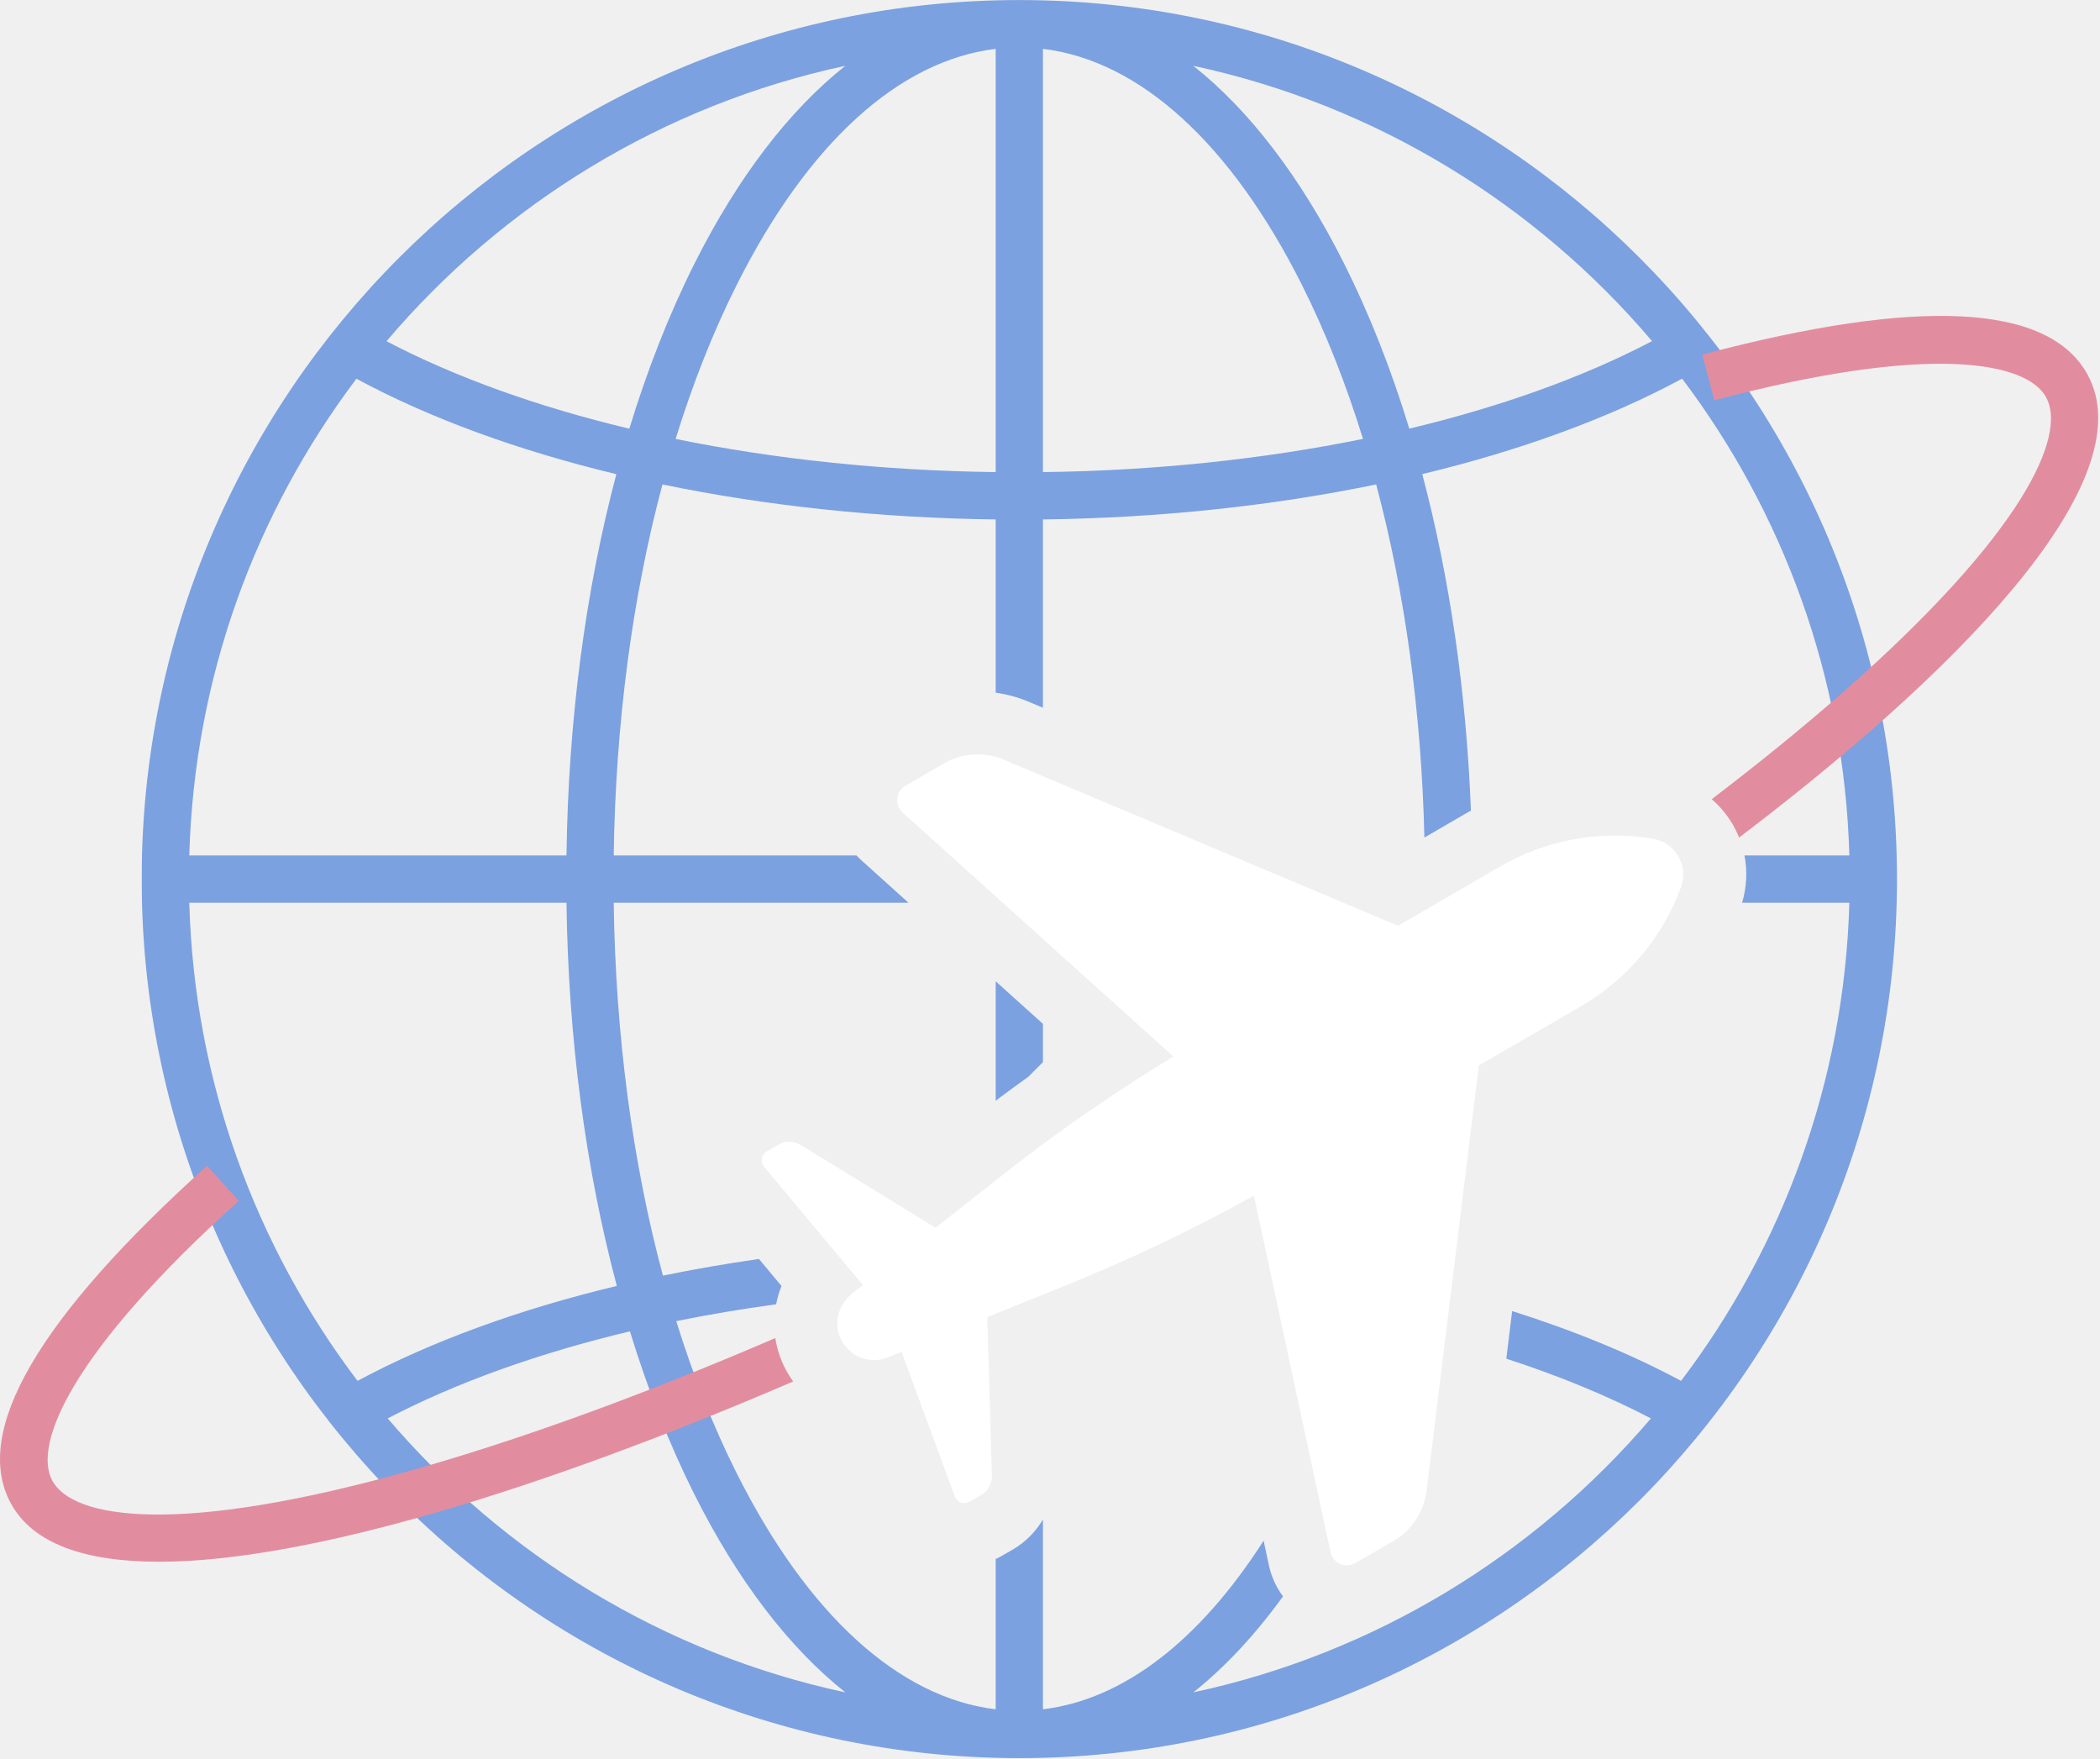
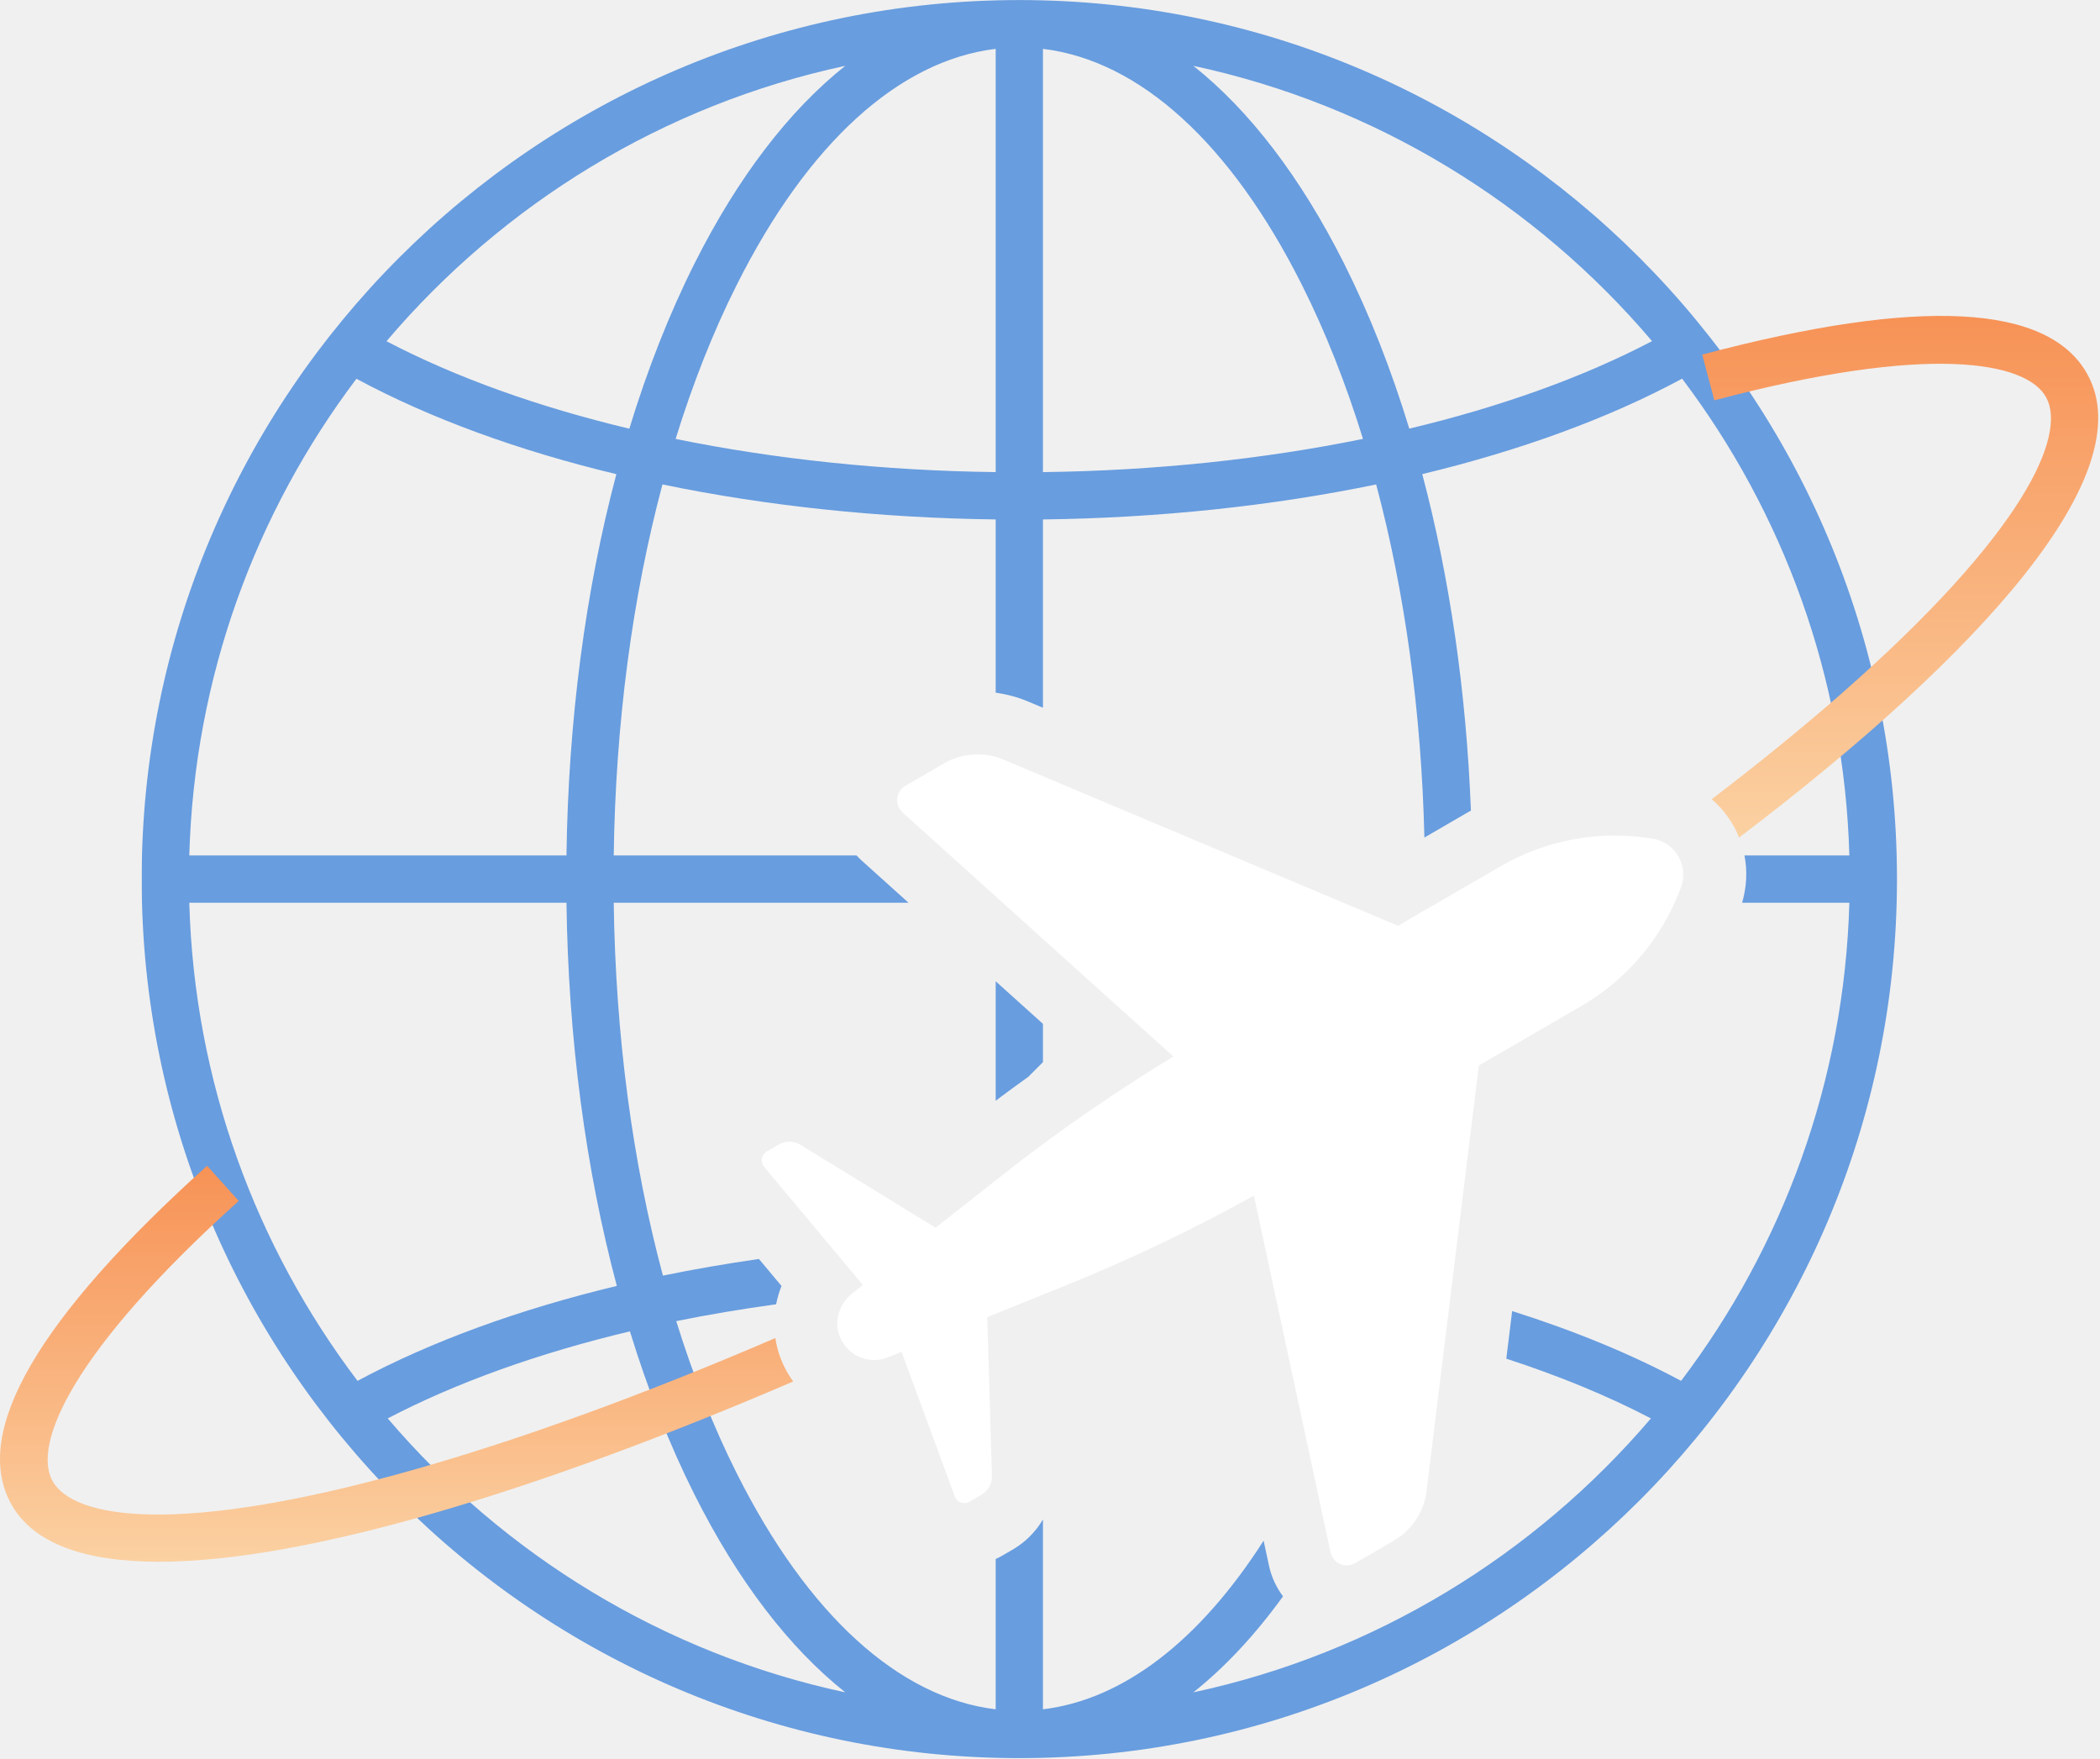
- <svg xmlns="http://www.w3.org/2000/svg" width="387" height="324" fill="none" viewBox="0 0 387 324">
-   <mask id="a" width="325" height="324" x="26" y="0" maskUnits="userSpaceOnUse" style="mask-type:luminance">
-     <path fill="#fff" d="M26.07 0h324v324h-324V0Z" />
+ <svg xmlns="http://www.w3.org/2000/svg" width="387" height="324" viewBox="0 0 387 324" fill="none">
+   <mask id="mask0_122_136" style="mask-type:luminance" maskUnits="userSpaceOnUse" x="26" y="0" width="325" height="324">
+     <path d="M26.07 0H350.07V324H26.07V0Z" fill="white" />
  </mask>
-   <g mask="url(#a)">
-     <path fill="#7BA1E0" d="M309.799 254.469c-9.224-4.953-19.719-9.25-31.13-12.865l-1.078 8.776c9.703 3.151 18.656 6.834 26.651 11.005-21.453 25.167-50.88 43.313-84.323 50.485 5.828-4.636 11.365-10.557 16.521-17.693a14.606 14.606 0 0 1-2.589-5.672l-.984-4.583c-11.849 18.495-25.912 29.297-40.667 31.073v-34.974c-1.338 2.245-3.219 4.172-5.562 5.531l-2.157 1.25c-.317.188-.656.333-.989.49v27.703c-17.813-2.146-34.62-17.391-47.724-43.495-4.302-8.562-8.021-17.984-11.146-28.042 5.969-1.213 12.125-2.239 18.406-3.104.229-1.146.552-2.281.995-3.37l-4.161-4.979c-6.026.87-11.943 1.88-17.693 3.068-5.625-20.938-8.734-44.339-9.068-68.714h54.328l-8.854-7.974c-.26-.234-.489-.494-.734-.75h-44.74c.334-24.234 3.412-47.51 8.979-68.359 19.125 3.953 39.943 6.182 61.412 6.448v31.922c2.036.292 4.031.812 5.948 1.62l2.76 1.161V95.724c21.469-.266 42.287-2.5 61.406-6.453 5.318 19.901 8.334 42.021 8.891 65.073l8.172-4.745c.13-.078.271-.141.401-.214-.854-21.885-3.896-42.901-8.969-62.015 18.031-4.334 34.318-10.266 47.891-17.589 18.562 24.594 29.896 54.943 30.818 87.854h-19.329c.563 2.87.407 5.855-.437 8.724h19.766c-.928 33.026-12.339 63.469-31.011 88.11ZM71.45 261.385c12.734-6.645 27.89-12.052 44.636-16.041 3.317 10.791 7.286 20.89 11.895 30.073 8.006 15.937 17.438 28.218 27.792 36.453-33.448-7.172-62.87-25.323-84.323-50.485Zm-36.568-95.026h69.511c.333 24.98 3.521 49.016 9.281 70.61-17.979 4.317-34.224 10.219-47.786 17.5-18.667-24.641-30.084-55.084-31.006-88.11Zm30.803-96.562c13.583 7.318 29.864 13.25 47.901 17.583-5.704 21.505-8.86 45.412-9.193 70.255h-69.51c.921-32.906 12.25-63.25 30.801-87.838ZM183.492 9.005V87c-20.651-.26-40.636-2.37-58.985-6.115 3.152-10.187 6.907-19.724 11.261-28.385 13.104-26.11 29.911-41.354 47.724-43.495Zm-27.719 3.125c-10.354 8.23-19.786 20.516-27.792 36.448-4.656 9.281-8.671 19.5-12.005 30.422-16.802-4.01-32-9.443-44.75-16.12 21.474-25.307 50.985-43.552 84.547-50.75ZM192.2 9.005c17.807 2.14 34.615 17.386 47.724 43.495 4.349 8.661 8.104 18.193 11.255 28.38-18.343 3.745-38.333 5.86-58.979 6.12V9.005Zm112.25 53.86c-12.745 6.682-27.943 12.114-44.739 16.125-3.334-10.917-7.344-21.13-12.006-30.412-8.005-15.932-17.437-28.219-27.786-36.448 33.552 7.193 63.062 25.438 84.531 50.735ZM187.846.01c-89.188 0-161.74 72.667-161.74 161.985 0 89.323 72.553 161.995 161.74 161.995 89.182 0 161.74-72.672 161.74-161.995C349.586 72.677 277.028.01 187.846.01Z" />
+   <g mask="url(#mask0_122_136)">
+     <path d="M309.799 254.469C300.575 249.515 290.08 245.219 278.669 241.604L277.591 250.38C287.294 253.531 296.247 257.213 304.242 261.385C282.789 286.552 253.362 304.698 219.919 311.87C225.747 307.234 231.284 301.312 236.44 294.177C235.205 292.526 234.304 290.604 233.851 288.505L232.867 283.922C221.018 302.417 206.955 313.219 192.2 314.995V280.021C190.862 282.265 188.981 284.193 186.638 285.552L184.481 286.802C184.164 286.989 183.825 287.135 183.492 287.292V314.995C165.679 312.849 148.872 297.604 135.768 271.5C131.466 262.937 127.747 253.515 124.622 243.458C130.591 242.245 136.747 241.219 143.028 240.354C143.257 239.208 143.58 238.073 144.023 236.984L139.862 232.005C133.836 232.875 127.919 233.885 122.169 235.073C116.544 214.135 113.435 190.734 113.101 166.359H167.429L158.575 158.385C158.315 158.151 158.086 157.89 157.841 157.635H113.101C113.435 133.401 116.513 110.125 122.08 89.276C141.205 93.229 162.023 95.458 183.492 95.724V127.646C185.528 127.937 187.523 128.458 189.44 129.265L192.2 130.427V95.724C213.669 95.458 234.487 93.224 253.606 89.271C258.924 109.172 261.94 131.292 262.497 154.344L270.669 149.599C270.799 149.521 270.94 149.458 271.07 149.385C270.216 127.5 267.174 106.484 262.101 87.37C280.132 83.036 296.419 77.104 309.992 69.781C328.554 94.375 339.888 124.724 340.81 157.635H321.481C322.044 160.505 321.888 163.489 321.044 166.359H340.81C339.882 199.385 328.471 229.828 309.799 254.469ZM71.45 261.385C84.185 254.739 99.341 249.333 116.086 245.344C119.403 256.135 123.372 266.234 127.981 275.417C135.987 291.354 145.419 303.635 155.773 311.87C122.325 304.698 92.903 286.547 71.45 261.385ZM34.883 166.359H104.393C104.726 191.338 107.914 215.375 113.674 236.969C95.695 241.286 79.45 247.187 65.888 254.469C47.221 229.828 35.804 199.385 34.883 166.359ZM65.685 69.797C79.268 77.114 95.549 83.047 113.586 87.38C107.882 108.885 104.726 132.792 104.393 157.635H34.883C35.804 124.729 47.133 94.385 65.685 69.797ZM183.492 9.005V87C162.841 86.739 142.856 84.63 124.507 80.885C127.659 70.698 131.414 61.161 135.768 52.5C148.872 26.39 165.679 11.146 183.492 9.005ZM155.773 12.13C145.419 20.359 135.987 32.646 127.981 48.578C123.325 57.859 119.31 68.078 115.976 79C99.174 74.989 83.976 69.557 71.226 62.88C92.7 37.573 122.211 19.328 155.773 12.13ZM192.2 9.005C210.007 11.146 226.815 26.39 239.924 52.5C244.273 61.161 248.028 70.692 251.179 80.88C232.836 84.625 212.846 86.739 192.2 87V9.005ZM304.45 62.864C291.705 69.547 276.507 74.979 259.711 78.989C256.377 68.073 252.367 57.859 247.705 48.578C239.7 32.646 230.268 20.359 219.919 12.13C253.471 19.323 282.981 37.568 304.45 62.864ZM187.846 0.01C98.659 0.01 26.106 72.677 26.106 161.995C26.106 251.318 98.659 323.989 187.846 323.989C277.028 323.989 349.586 251.318 349.586 161.995C349.586 72.677 277.028 0.01 187.846 0.01Z" fill="#689DDF" />
  </g>
-   <path fill="#7BA1E0" d="M184.58 202.026c.703-.521 1.396-1.036 2.089-1.542 0 0 2.297-1.666 2.854-2.067l2.677-2.683v-7.057l-8.708-7.844v22.016l1.088-.823Z" />
-   <path fill="#E28D9F" d="M142.882 246.578c-24.078 10.37-46.833 18.677-67.041 24.38-43 12.125-62.39 8.938-66.198 1.907-3.625-6.698 3.495-23.756 34.349-51.552l-5.828-6.49c-31.151 28.073-43.328 49-36.177 62.203 4.041 7.458 13.682 10.776 27.317 10.776 27.282 0 70.552-13.292 116.87-33.219a18.44 18.44 0 0 1-2.828-5.833 17.69 17.69 0 0 1-.464-2.172Zm241.86-177.489c-7.099-13.115-31.006-14.375-71.047-3.74l2.234 8.427c39.61-10.515 57.563-7.167 61.162-.526 3.802 7.031-4.099 25.047-37.703 54.537-7.256 6.364-15.292 12.89-23.943 19.489.14.125.281.25.416.375.329.302.599.563.849.828.157.156.303.318.448.479.328.37.667.782.985 1.209l.281.385c.339.474.656.969.953 1.474.427.75.797 1.526 1.115 2.323 45.062-34.234 74.125-67.031 64.25-85.26Z" />
-   <path fill="#fff" d="m231.075 220.333 14.125 65.719c.443 2.031 2.729 3.047 4.531 2.005l7.099-4.119a12.38 12.38 0 0 0 6.068-9.193l9.63-78.396 18.86-10.943c.474-.276.937-.562 1.395-.849.105-.067.204-.135.308-.198.442-.286.885-.583 1.317-.885.079-.052.152-.109.23-.161.385-.271.76-.552 1.135-.839.083-.068.177-.13.26-.198.407-.318.808-.64 1.204-.969.104-.088.213-.177.312-.265.359-.302.708-.61 1.052-.927.057-.047.115-.099.172-.151.37-.339.734-.693 1.094-1.047l.338-.339c.349-.349.688-.708 1.021-1.073.094-.099.182-.198.271-.297.271-.296.536-.599.797-.906.104-.125.213-.25.318-.375.307-.37.604-.739.901-1.12.104-.135.208-.276.317-.416.235-.313.469-.625.693-.948.083-.115.167-.224.25-.344.287-.406.563-.823.833-1.245.12-.177.23-.359.344-.541.182-.287.354-.573.526-.865l.328-.552c.209-.37.417-.745.615-1.12.057-.099.109-.198.161-.297a38.425 38.425 0 0 0 .927-1.89c.167-.36.329-.724.485-1.089.062-.156.13-.312.198-.463.208-.511.411-1.021.599-1.537a6.665 6.665 0 0 0-.834-6.213 6.488 6.488 0 0 0-.474-.599c-.036-.037-.067-.073-.104-.11a6.85 6.85 0 0 0-.333-.328c-.057-.052-.109-.104-.167-.151a5.107 5.107 0 0 0-.427-.338 4.806 4.806 0 0 0-.219-.152c-.104-.067-.208-.135-.312-.197-.073-.042-.151-.094-.229-.136a9.804 9.804 0 0 0-.516-.25 5.522 5.522 0 0 0-.26-.099 5.14 5.14 0 0 0-.401-.14 2.577 2.577 0 0 0-.23-.073 8.56 8.56 0 0 0-.661-.151 42.068 42.068 0 0 0-28.13 5.099l-2.151 1.25-10.12 5.869-6.583 3.823-72.698-30.62a12.354 12.354 0 0 0-10.985.704l-7.099 4.119c-1.796 1.042-2.057 3.537-.51 4.933l49.896 44.958a301.436 301.436 0 0 0-6.646 4.156c-.005 0-.005 0-.01.005a288.528 288.528 0 0 0-4.141 2.698c-.042.026-.078.052-.12.079a286.58 286.58 0 0 0-4.005 2.708c-.063.042-.125.078-.182.125a264.406 264.406 0 0 0-6.464 4.568c-.385.276-.766.552-1.146.833-.672.495-1.343.984-2.01 1.484a405.592 405.592 0 0 0-3.276 2.469c-1.125.865-2.25 1.729-3.365 2.609l-12.463 9.818-24.87-15.266a3.98 3.98 0 0 0-4.073-.046l-2.151 1.244a1.898 1.898 0 0 0-.688 2.584c.053.093.115.182.188.265l18.198 21.771-1.891 1.485c-2.192 1.729-3.364 4.614-2.609 7.307 1.151 4.078 5.448 6.026 9.12 4.542l2.505-1.016 9.807 26.635a1.88 1.88 0 0 0 2.714.979l2.151-1.244a3.993 3.993 0 0 0 1.984-3.568l-.854-29.198 14.703-5.948a312.37 312.37 0 0 0 34.427-16.443Z" />
+   <path d="M184.58 202.026C185.283 201.505 185.976 200.99 186.669 200.485C186.669 200.485 188.966 198.818 189.523 198.417L192.2 195.735V188.677L183.492 180.833V202.849L184.58 202.026Z" fill="#689DDF" />
+   <path d="M142.882 246.578C118.804 256.948 96.049 265.255 75.841 270.958C32.841 283.083 13.45 279.896 9.643 272.864C6.018 266.167 13.138 249.109 43.992 221.312L38.164 214.823C7.013 242.896 -5.164 263.823 1.987 277.026C6.028 284.484 15.669 287.802 29.304 287.802C56.586 287.802 99.856 274.51 146.174 254.583C144.924 252.854 143.945 250.89 143.346 248.75C143.143 248.031 142.992 247.307 142.882 246.578Z" fill="url(#paint0_linear_122_136)" />
+   <path d="M384.742 69.089C377.643 55.974 353.736 54.714 313.695 65.349L315.929 73.776C355.539 63.261 373.492 66.609 377.091 73.25C380.893 80.281 372.992 98.297 339.388 127.787C332.132 134.151 324.096 140.677 315.445 147.276C315.585 147.401 315.726 147.526 315.861 147.651C316.19 147.953 316.46 148.214 316.71 148.479C316.867 148.635 317.013 148.797 317.158 148.958C317.486 149.328 317.825 149.74 318.143 150.167L318.424 150.552C318.763 151.026 319.08 151.521 319.377 152.026C319.804 152.776 320.174 153.552 320.492 154.349C365.554 120.115 394.617 87.318 384.742 69.089Z" fill="url(#paint1_linear_122_136)" />
+   <path d="M231.075 220.333L245.2 286.052C245.643 288.083 247.929 289.099 249.731 288.057L256.83 283.937C260.179 281.995 262.424 278.588 262.898 274.745L272.528 196.349L291.387 185.406C291.861 185.13 292.325 184.844 292.783 184.557C292.887 184.489 292.986 184.422 293.091 184.359C293.533 184.073 293.976 183.776 294.408 183.474C294.486 183.422 294.559 183.364 294.637 183.312C295.023 183.042 295.398 182.76 295.773 182.474C295.856 182.406 295.95 182.344 296.033 182.276C296.439 181.958 296.841 181.635 297.236 181.307C297.341 181.219 297.45 181.13 297.549 181.042C297.908 180.739 298.257 180.432 298.601 180.114C298.658 180.068 298.716 180.015 298.773 179.963C299.143 179.625 299.507 179.271 299.867 178.917C299.981 178.802 300.091 178.693 300.205 178.578C300.554 178.229 300.893 177.87 301.226 177.505C301.32 177.406 301.408 177.307 301.497 177.208C301.768 176.911 302.033 176.609 302.294 176.302C302.398 176.177 302.507 176.052 302.611 175.927C302.919 175.557 303.216 175.187 303.512 174.807C303.617 174.672 303.721 174.531 303.83 174.39C304.064 174.078 304.299 173.765 304.523 173.443C304.606 173.328 304.689 173.219 304.773 173.099C305.059 172.693 305.335 172.276 305.606 171.854C305.726 171.677 305.835 171.495 305.95 171.312C306.132 171.026 306.304 170.739 306.476 170.448C306.585 170.26 306.695 170.078 306.804 169.896C307.012 169.526 307.221 169.151 307.419 168.776C307.476 168.677 307.528 168.578 307.58 168.479C307.825 168.015 308.059 167.536 308.288 167.057C308.361 166.901 308.434 166.745 308.507 166.588C308.674 166.229 308.835 165.864 308.992 165.5C309.054 165.344 309.122 165.187 309.189 165.036C309.398 164.526 309.601 164.015 309.788 163.5C310.518 161.531 310.257 159.469 309.299 157.818C309.195 157.635 309.08 157.458 308.955 157.286C308.924 157.245 308.893 157.203 308.861 157.156C308.742 156.995 308.617 156.838 308.481 156.687C308.445 156.651 308.413 156.614 308.377 156.578C308.268 156.463 308.158 156.354 308.044 156.25C307.986 156.198 307.934 156.146 307.877 156.099C307.742 155.979 307.596 155.864 307.45 155.76C307.377 155.708 307.304 155.656 307.231 155.609C307.127 155.542 307.023 155.474 306.919 155.411C306.846 155.37 306.768 155.318 306.689 155.276C306.523 155.187 306.346 155.104 306.174 155.026C306.085 154.989 306.002 154.958 305.913 154.927C305.783 154.875 305.648 154.828 305.512 154.786C305.439 154.76 305.361 154.734 305.283 154.713C305.064 154.656 304.846 154.604 304.622 154.562C294.939 152.927 284.992 154.729 276.492 159.661L274.341 160.911L264.221 166.781L257.637 170.604L184.939 139.984C181.372 138.484 177.304 138.745 173.955 140.687L166.856 144.807C165.059 145.849 164.799 148.344 166.346 149.739L216.242 194.698C214.007 196.052 211.794 197.443 209.596 198.854C209.591 198.854 209.591 198.854 209.585 198.859C208.195 199.75 206.814 200.646 205.445 201.557C205.403 201.583 205.367 201.609 205.325 201.635C203.981 202.526 202.648 203.432 201.32 204.344C201.257 204.385 201.195 204.422 201.137 204.469C199.768 205.406 198.408 206.359 197.054 207.323C196.257 207.89 195.466 208.458 194.674 209.036C194.288 209.312 193.908 209.588 193.528 209.87C192.856 210.364 192.184 210.854 191.518 211.354C190.929 211.792 190.341 212.234 189.752 212.677C189.247 213.057 188.747 213.437 188.242 213.823C187.117 214.687 185.992 215.552 184.877 216.432L172.413 226.25L147.544 210.984C146.299 210.224 144.736 210.203 143.471 210.937L141.32 212.182C140.403 212.719 140.122 213.88 140.632 214.765C140.684 214.859 140.747 214.948 140.82 215.031L159.018 236.802L157.127 238.286C154.934 240.015 153.762 242.901 154.518 245.594C155.669 249.672 159.966 251.62 163.637 250.135L166.143 249.12L175.95 275.755C175.986 275.859 176.033 275.958 176.085 276.052C176.601 276.937 177.747 277.271 178.663 276.734L180.814 275.489C182.08 274.755 182.841 273.385 182.799 271.922L181.945 242.724L196.648 236.776C208.45 232 219.945 226.51 231.075 220.333Z" fill="white" />
+   <defs>
+     <linearGradient id="paint0_linear_122_136" x1="73.087" y1="214.823" x2="73.087" y2="287.802" gradientUnits="userSpaceOnUse">
+       <stop stop-color="#F79256" />
+       <stop offset="1" stop-color="#FBD1A2" />
+     </linearGradient>
+     <linearGradient id="paint1_linear_122_136" x1="350.182" y1="58.214" x2="350.182" y2="154.349" gradientUnits="userSpaceOnUse">
+       <stop stop-color="#F79256" />
+       <stop offset="1" stop-color="#FBD1A2" />
+     </linearGradient>
+   </defs>
</svg>
